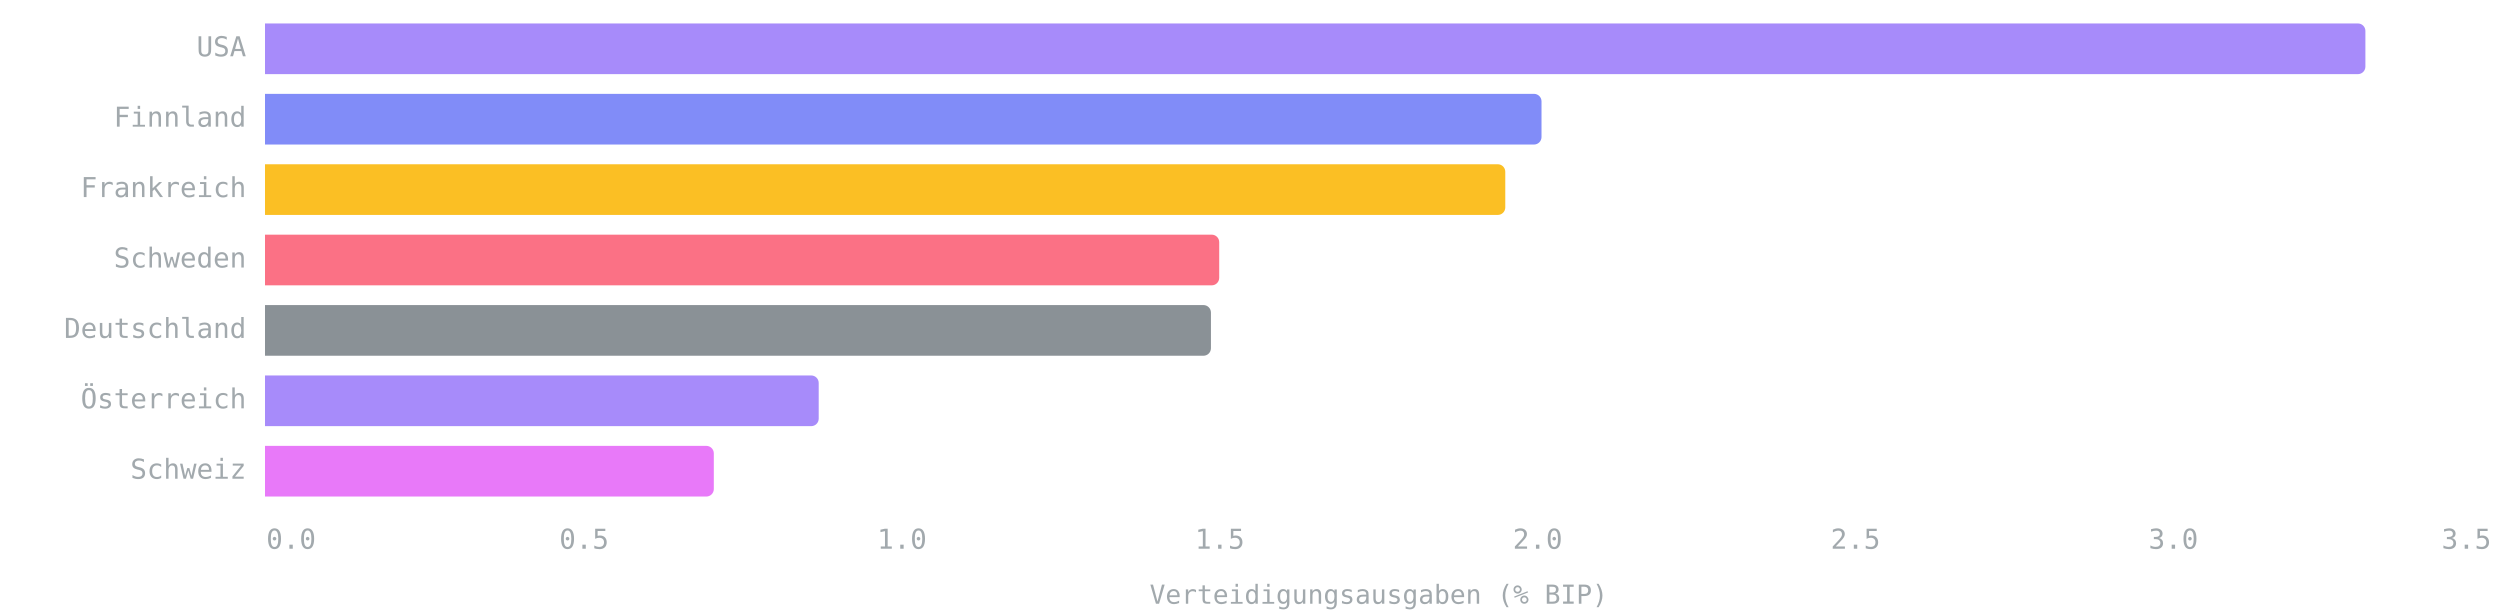
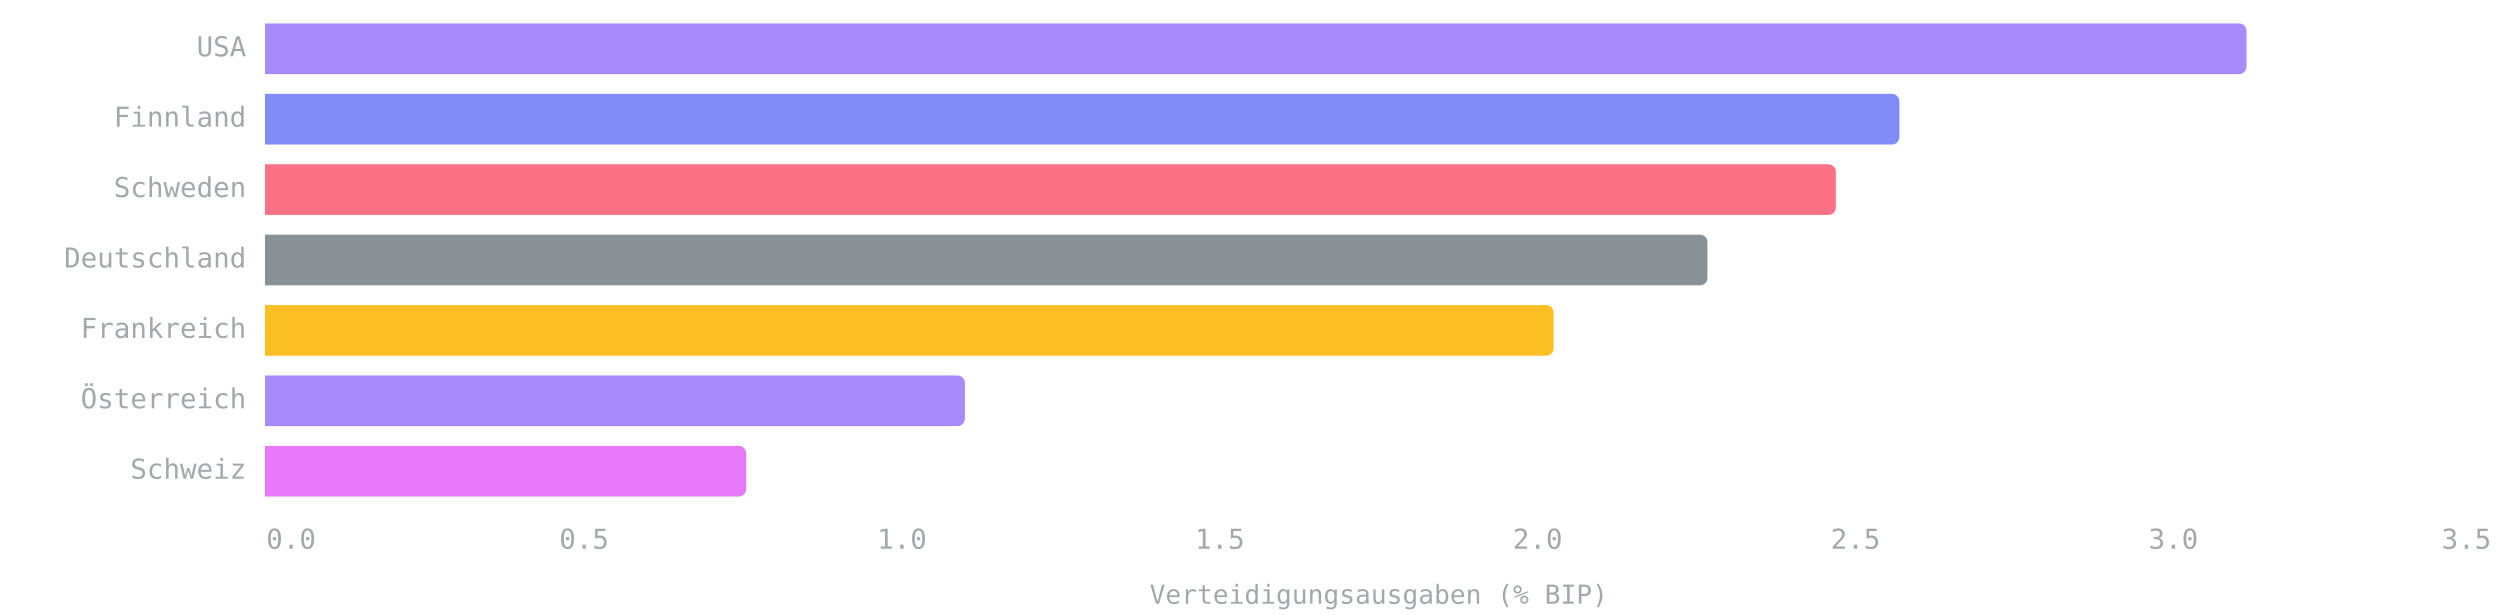
<svg xmlns="http://www.w3.org/2000/svg" version="1.1" class="marks" width="1000" height="246" viewBox="0 0 1000 246">
  <g fill="none" stroke-miterlimit="10" transform="translate(106,6)">
    <g class="mark-group role-frame root" role="graphics-object" aria-roledescription="group mark container">
      <g transform="translate(0,0)">
        <path class="background" aria-hidden="true" d="M0,0h890v196h-890Z" />
        <g>
          <g class="mark-group role-axis" role="graphics-symbol" aria-roledescription="axis" aria-label="X-axis titled 'Verteidigungsausgaben (% BIP)' for a linear scale with values from 0.0 to 3.5">
            <g transform="translate(0.5,196.5)">
              <path class="background" aria-hidden="true" d="M0,0h0v0h0Z" pointer-events="none" />
              <g>
                <g class="mark-text role-axis-label" pointer-events="none">
                  <text text-anchor="start" transform="translate(0,17)" font-family="ui-monospace, &quot;SF Mono&quot;, &quot;JetBrains Mono&quot;, Menlo, Consolas, monospace" font-size="11px" fill="#a2a9ad" opacity="1">0.0</text>
                  <text text-anchor="middle" transform="translate(127.1429,17)" font-family="ui-monospace, &quot;SF Mono&quot;, &quot;JetBrains Mono&quot;, Menlo, Consolas, monospace" font-size="11px" fill="#a2a9ad" opacity="1">0.5</text>
                  <text text-anchor="middle" transform="translate(254.2857,17)" font-family="ui-monospace, &quot;SF Mono&quot;, &quot;JetBrains Mono&quot;, Menlo, Consolas, monospace" font-size="11px" fill="#a2a9ad" opacity="1">1.0</text>
                  <text text-anchor="middle" transform="translate(381.4286,17)" font-family="ui-monospace, &quot;SF Mono&quot;, &quot;JetBrains Mono&quot;, Menlo, Consolas, monospace" font-size="11px" fill="#a2a9ad" opacity="1">1.5</text>
                  <text text-anchor="middle" transform="translate(508.5714,17)" font-family="ui-monospace, &quot;SF Mono&quot;, &quot;JetBrains Mono&quot;, Menlo, Consolas, monospace" font-size="11px" fill="#a2a9ad" opacity="1">2.0</text>
                  <text text-anchor="middle" transform="translate(635.7143,17)" font-family="ui-monospace, &quot;SF Mono&quot;, &quot;JetBrains Mono&quot;, Menlo, Consolas, monospace" font-size="11px" fill="#a2a9ad" opacity="1">2.5</text>
                  <text text-anchor="middle" transform="translate(762.8571,17)" font-family="ui-monospace, &quot;SF Mono&quot;, &quot;JetBrains Mono&quot;, Menlo, Consolas, monospace" font-size="11px" fill="#a2a9ad" opacity="1">3.0</text>
                  <text text-anchor="end" transform="translate(890,17)" font-family="ui-monospace, &quot;SF Mono&quot;, &quot;JetBrains Mono&quot;, Menlo, Consolas, monospace" font-size="11px" fill="#a2a9ad" opacity="1">3.5</text>
                </g>
                <g class="mark-text role-axis-title" pointer-events="none">
                  <text text-anchor="middle" transform="translate(445,39)" font-family="ui-monospace, &quot;SF Mono&quot;, &quot;JetBrains Mono&quot;, Menlo, Consolas, monospace" font-size="10.5px" font-weight="400" fill="#a2a9ad" opacity="1">Verteidigungsausgaben (% BIP)</text>
                </g>
              </g>
              <path class="foreground" aria-hidden="true" d="" pointer-events="none" display="none" />
            </g>
          </g>
-           <g class="mark-group role-axis" role="graphics-symbol" aria-roledescription="axis" aria-label="Y-axis for a discrete scale with 7 values: USA, Finnland, Frankreich, Schweden, Deutschland, Österreich, Schweiz">
+           <g class="mark-group role-axis" role="graphics-symbol" aria-roledescription="axis" aria-label="Y-axis for a discrete scale with 7 values: USA, Finnland, Schweden, Deutschland, Frankreich, Österreich, Schweiz">
            <g transform="translate(0.5,0.5)">
              <path class="background" aria-hidden="true" d="M0,0h0v0h0Z" pointer-events="none" />
              <g>
                <g class="mark-text role-axis-label" pointer-events="none">
                  <text text-anchor="end" transform="translate(-8,16.01724)" font-family="ui-monospace, &quot;SF Mono&quot;, &quot;JetBrains Mono&quot;, Menlo, Consolas, monospace" font-size="11px" fill="#a2a9ad" opacity="1">USA</text>
                  <text text-anchor="end" transform="translate(-8,44.17816)" font-family="ui-monospace, &quot;SF Mono&quot;, &quot;JetBrains Mono&quot;, Menlo, Consolas, monospace" font-size="11px" fill="#a2a9ad" opacity="1">Finnland</text>
-                   <text text-anchor="end" transform="translate(-8,72.33908)" font-family="ui-monospace, &quot;SF Mono&quot;, &quot;JetBrains Mono&quot;, Menlo, Consolas, monospace" font-size="11px" fill="#a2a9ad" opacity="1">Frankreich</text>
-                   <text text-anchor="end" transform="translate(-8,100.5)" font-family="ui-monospace, &quot;SF Mono&quot;, &quot;JetBrains Mono&quot;, Menlo, Consolas, monospace" font-size="11px" fill="#a2a9ad" opacity="1">Schweden</text>
-                   <text text-anchor="end" transform="translate(-8,128.6609)" font-family="ui-monospace, &quot;SF Mono&quot;, &quot;JetBrains Mono&quot;, Menlo, Consolas, monospace" font-size="11px" fill="#a2a9ad" opacity="1">Deutschland</text>
+                   <text text-anchor="end" transform="translate(-8,72.33908)" font-family="ui-monospace, &quot;SF Mono&quot;, &quot;JetBrains Mono&quot;, Menlo, Consolas, monospace" font-size="11px" fill="#a2a9ad" opacity="1">Schweden</text>
+                   <text text-anchor="end" transform="translate(-8,100.5)" font-family="ui-monospace, &quot;SF Mono&quot;, &quot;JetBrains Mono&quot;, Menlo, Consolas, monospace" font-size="11px" fill="#a2a9ad" opacity="1">Deutschland</text>
+                   <text text-anchor="end" transform="translate(-8,128.6609)" font-family="ui-monospace, &quot;SF Mono&quot;, &quot;JetBrains Mono&quot;, Menlo, Consolas, monospace" font-size="11px" fill="#a2a9ad" opacity="1">Frankreich</text>
                  <text text-anchor="end" transform="translate(-8,156.8218)" font-family="ui-monospace, &quot;SF Mono&quot;, &quot;JetBrains Mono&quot;, Menlo, Consolas, monospace" font-size="11px" fill="#a2a9ad" opacity="1">Österreich</text>
                  <text text-anchor="end" transform="translate(-8,184.9828)" font-family="ui-monospace, &quot;SF Mono&quot;, &quot;JetBrains Mono&quot;, Menlo, Consolas, monospace" font-size="11px" fill="#a2a9ad" opacity="1">Schweiz</text>
                </g>
              </g>
              <path class="foreground" aria-hidden="true" d="" pointer-events="none" display="none" />
            </g>
          </g>
          <g class="mark-group role-scope" role="graphics-object" aria-roledescription="group mark container">
            <g transform="translate(0,3.37931)">
-               <path class="background" aria-hidden="true" d="M0,0L837.16,0C838.816,0,840.16,1.344,840.16,3L840.16,17.276C840.16,18.932,838.816,20.276,837.16,20.276L0,20.276C0,20.276,0,20.276,0,20.276L0,0C0,0,0,0,0,0Z" />
-               <g clip-path="url(#clip562)">
+               <path class="background" aria-hidden="true" d="M0,0L789.609,0C791.264,0,792.609,1.344,792.609,3L792.609,17.276C792.609,18.932,791.264,20.276,789.609,20.276L0,20.276C0,20.276,0,20.276,0,20.276L0,0C0,0,0,0,0,0Z" />
+               <g clip-path="url(#clip592)">
                <g class="mark-group role-scope" role="graphics-object" aria-roledescription="group mark container">
                  <g transform="translate(0,0)">
                    <path class="background" aria-hidden="true" d="M0,0h0v20.276h0Z" />
                    <g>
                      <g class="mark-rect role-mark marks" role="graphics-object" aria-roledescription="rect mark container">
-                         <path aria-label="Verteidigungsausgaben (% BIP): 3.304; Land: USA" role="graphics-symbol" aria-roledescription="bar" d="M0,0h840.16v20.276h-840.16Z" fill="#a78bfa" />
+                         <path aria-label="Verteidigungsausgaben (% BIP): 3.117; Land: USA" role="graphics-symbol" aria-roledescription="bar" d="M0,0h792.609v20.276h-792.609Z" fill="#a78bfa" />
                      </g>
                    </g>
                    <path class="foreground" aria-hidden="true" d="" display="none" />
                  </g>
                </g>
              </g>
              <path class="foreground" aria-hidden="true" d="" display="none" />
            </g>
            <g transform="translate(0,31.54023)">
-               <path class="background" aria-hidden="true" d="M0,0L507.606,0C509.261,0,510.606,1.344,510.606,3L510.606,17.276C510.606,18.932,509.261,20.276,507.606,20.276L0,20.276C0,20.276,0,20.276,0,20.276L0,0C0,0,0,0,0,0Z" />
-               <g clip-path="url(#clip563)">
+               <path class="background" aria-hidden="true" d="M0,0L650.769,0C652.424,0,653.769,1.344,653.769,3L653.769,17.276C653.769,18.932,652.424,20.276,650.769,20.276L0,20.276C0,20.276,0,20.276,0,20.276L0,0C0,0,0,0,0,0Z" />
+               <g clip-path="url(#clip593)">
                <g class="mark-group role-scope" role="graphics-object" aria-roledescription="group mark container">
                  <g transform="translate(0,0)">
                    <path class="background" aria-hidden="true" d="M0,0h0v20.276h0Z" />
                    <g>
                      <g class="mark-rect role-mark marks" role="graphics-object" aria-roledescription="rect mark container">
-                         <path aria-label="Verteidigungsausgaben (% BIP): 2.008; Land: Finnland" role="graphics-symbol" aria-roledescription="bar" d="M0,0h510.606v20.276h-510.606Z" fill="#818cf8" />
+                         <path aria-label="Verteidigungsausgaben (% BIP): 2.571; Land: Finnland" role="graphics-symbol" aria-roledescription="bar" d="M0,0h653.769v20.276h-653.769Z" fill="#818cf8" />
                      </g>
                    </g>
                    <path class="foreground" aria-hidden="true" d="" display="none" />
                  </g>
                </g>
              </g>
              <path class="foreground" aria-hidden="true" d="" display="none" />
            </g>
            <g transform="translate(0,59.70115)">
-               <path class="background" aria-hidden="true" d="M0,0L493.111,0C494.767,0,496.111,1.344,496.111,3L496.111,17.276C496.111,18.932,494.767,20.276,493.111,20.276L0,20.276C0,20.276,0,20.276,0,20.276L0,0C0,0,0,0,0,0Z" />
-               <g clip-path="url(#clip564)">
+               <path class="background" aria-hidden="true" d="M0,0L625.34,0C626.996,0,628.34,1.344,628.34,3L628.34,17.276C628.34,18.932,626.996,20.276,625.34,20.276L0,20.276C0,20.276,0,20.276,0,20.276L0,0C0,0,0,0,0,0Z" />
+               <g clip-path="url(#clip594)">
                <g class="mark-group role-scope" role="graphics-object" aria-roledescription="group mark container">
                  <g transform="translate(0,0)">
                    <path class="background" aria-hidden="true" d="M0,0h0v20.276h0Z" />
                    <g>
                      <g class="mark-rect role-mark marks" role="graphics-object" aria-roledescription="rect mark container">
-                         <path aria-label="Verteidigungsausgaben (% BIP): 1.951; Land: Frankreich" role="graphics-symbol" aria-roledescription="bar" d="M0,0h496.111v20.276h-496.111Z" fill="#fbbf24" />
+                         <path aria-label="Verteidigungsausgaben (% BIP): 2.471; Land: Schweden" role="graphics-symbol" aria-roledescription="bar" d="M0,0h628.34v20.276h-628.34Z" fill="#fb7185" />
                      </g>
                    </g>
                    <path class="foreground" aria-hidden="true" d="" display="none" />
                  </g>
                </g>
              </g>
              <path class="foreground" aria-hidden="true" d="" display="none" />
            </g>
            <g transform="translate(0,87.86207)">
-               <path class="background" aria-hidden="true" d="M0,0L378.683,0C380.339,0,381.683,1.344,381.683,3L381.683,17.276C381.683,18.932,380.339,20.276,378.683,20.276L0,20.276C0,20.276,0,20.276,0,20.276L0,0C0,0,0,0,0,0Z" />
-               <g clip-path="url(#clip565)">
+               <path class="background" aria-hidden="true" d="M0,0L573.974,0C575.63,0,576.974,1.344,576.974,3L576.974,17.276C576.974,18.932,575.63,20.276,573.974,20.276L0,20.276C0,20.276,0,20.276,0,20.276L0,0C0,0,0,0,0,0Z" />
+               <g clip-path="url(#clip595)">
                <g class="mark-group role-scope" role="graphics-object" aria-roledescription="group mark container">
                  <g transform="translate(0,0)">
                    <path class="background" aria-hidden="true" d="M0,0h0v20.276h0Z" />
                    <g>
                      <g class="mark-rect role-mark marks" role="graphics-object" aria-roledescription="rect mark container">
-                         <path aria-label="Verteidigungsausgaben (% BIP): 1.501; Land: Schweden" role="graphics-symbol" aria-roledescription="bar" d="M0,0h381.683v20.276h-381.683Z" fill="#fb7185" />
+                         <path aria-label="Verteidigungsausgaben (% BIP): 2.269; Land: Deutschland" role="graphics-symbol" aria-roledescription="bar" d="M0,0h576.974v20.276h-576.974Z" fill="#8a9196" />
                      </g>
                    </g>
                    <path class="foreground" aria-hidden="true" d="" display="none" />
                  </g>
                </g>
              </g>
              <path class="foreground" aria-hidden="true" d="" display="none" />
            </g>
            <g transform="translate(0,116.023)">
-               <path class="background" aria-hidden="true" d="M0,0L375.377,0C377.033,0,378.377,1.344,378.377,3L378.377,17.276C378.377,18.932,377.033,20.276,375.377,20.276L0,20.276C0,20.276,0,20.276,0,20.276L0,0C0,0,0,0,0,0Z" />
-               <g clip-path="url(#clip566)">
+               <path class="background" aria-hidden="true" d="M0,0L512.437,0C514.093,0,515.437,1.344,515.437,3L515.437,17.276C515.437,18.932,514.093,20.276,512.437,20.276L0,20.276C0,20.276,0,20.276,0,20.276L0,0C0,0,0,0,0,0Z" />
+               <g clip-path="url(#clip596)">
                <g class="mark-group role-scope" role="graphics-object" aria-roledescription="group mark container">
                  <g transform="translate(0,0)">
                    <path class="background" aria-hidden="true" d="M0,0h0v20.276h0Z" />
                    <g>
                      <g class="mark-rect role-mark marks" role="graphics-object" aria-roledescription="rect mark container">
-                         <path aria-label="Verteidigungsausgaben (% BIP): 1.488; Land: Deutschland" role="graphics-symbol" aria-roledescription="bar" d="M0,0h378.377v20.276h-378.377Z" fill="#8a9196" />
+                         <path aria-label="Verteidigungsausgaben (% BIP): 2.027; Land: Frankreich" role="graphics-symbol" aria-roledescription="bar" d="M0,0h515.437v20.276h-515.437Z" fill="#fbbf24" />
                      </g>
                    </g>
                    <path class="foreground" aria-hidden="true" d="" display="none" />
                  </g>
                </g>
              </g>
              <path class="foreground" aria-hidden="true" d="" display="none" />
            </g>
            <g transform="translate(0,144.1839)">
-               <path class="background" aria-hidden="true" d="M0,0L218.483,0C220.139,0,221.483,1.344,221.483,3L221.483,17.276C221.483,18.932,220.139,20.276,218.483,20.276L0,20.276C0,20.276,0,20.276,0,20.276L0,0C0,0,0,0,0,0Z" />
-               <g clip-path="url(#clip567)">
+               <path class="background" aria-hidden="true" d="M0,0L276.969,0C278.624,0,279.969,1.344,279.969,3L279.969,17.276C279.969,18.932,278.624,20.276,276.969,20.276L0,20.276C0,20.276,0,20.276,0,20.276L0,0C0,0,0,0,0,0Z" />
+               <g clip-path="url(#clip597)">
                <g class="mark-group role-scope" role="graphics-object" aria-roledescription="group mark container">
                  <g transform="translate(0,0)">
                    <path class="background" aria-hidden="true" d="M0,0h0v20.276h0Z" />
                    <g>
                      <g class="mark-rect role-mark marks" role="graphics-object" aria-roledescription="rect mark container">
-                         <path aria-label="Verteidigungsausgaben (% BIP): 0.871; Land: Österreich" role="graphics-symbol" aria-roledescription="bar" d="M0,0h221.483v20.276h-221.483Z" fill="#a78bfa" />
+                         <path aria-label="Verteidigungsausgaben (% BIP): 1.101; Land: Österreich" role="graphics-symbol" aria-roledescription="bar" d="M0,0h279.969v20.276h-279.969Z" fill="#a78bfa" />
                      </g>
                    </g>
                    <path class="foreground" aria-hidden="true" d="" display="none" />
                  </g>
                </g>
              </g>
              <path class="foreground" aria-hidden="true" d="" display="none" />
            </g>
            <g transform="translate(0,172.3448)">
-               <path class="background" aria-hidden="true" d="M0,0L176.526,0C178.181,0,179.526,1.344,179.526,3L179.526,17.276C179.526,18.932,178.181,20.276,176.526,20.276L0,20.276C0,20.276,0,20.276,0,20.276L0,0C0,0,0,0,0,0Z" />
-               <g clip-path="url(#clip568)">
+               <path class="background" aria-hidden="true" d="M0,0L189.494,0C191.15,0,192.494,1.344,192.494,3L192.494,17.276C192.494,18.932,191.15,20.276,189.494,20.276L0,20.276C0,20.276,0,20.276,0,20.276L0,0C0,0,0,0,0,0Z" />
+               <g clip-path="url(#clip598)">
                <g class="mark-group role-scope" role="graphics-object" aria-roledescription="group mark container">
                  <g transform="translate(0,0)">
                    <path class="background" aria-hidden="true" d="M0,0h0v20.276h0Z" />
                    <g>
                      <g class="mark-rect role-mark marks" role="graphics-object" aria-roledescription="rect mark container">
-                         <path aria-label="Verteidigungsausgaben (% BIP): 0.706; Land: Schweiz" role="graphics-symbol" aria-roledescription="bar" d="M0,0h179.526v20.276h-179.526Z" fill="#e879f9" />
+                         <path aria-label="Verteidigungsausgaben (% BIP): 0.757; Land: Schweiz" role="graphics-symbol" aria-roledescription="bar" d="M0,0h192.494v20.276h-192.494Z" fill="#e879f9" />
                      </g>
                    </g>
                    <path class="foreground" aria-hidden="true" d="" display="none" />
                  </g>
                </g>
              </g>
              <path class="foreground" aria-hidden="true" d="" display="none" />
            </g>
          </g>
        </g>
        <path class="foreground" aria-hidden="true" d="" display="none" />
      </g>
    </g>
  </g>
  <defs>
-     <clipPath id="clip562">
-       <path d="M0,0L837.16,0C838.816,0,840.16,1.344,840.16,3L840.16,17.276C840.16,18.932,838.816,20.276,837.16,20.276L0,20.276C0,20.276,0,20.276,0,20.276L0,0C0,0,0,0,0,0Z" />
+     <clipPath id="clip592">
+       <path d="M0,0L789.609,0C791.264,0,792.609,1.344,792.609,3L792.609,17.276C792.609,18.932,791.264,20.276,789.609,20.276L0,20.276C0,20.276,0,20.276,0,20.276L0,0C0,0,0,0,0,0Z" />
    </clipPath>
-     <clipPath id="clip563">
-       <path d="M0,0L507.606,0C509.261,0,510.606,1.344,510.606,3L510.606,17.276C510.606,18.932,509.261,20.276,507.606,20.276L0,20.276C0,20.276,0,20.276,0,20.276L0,0C0,0,0,0,0,0Z" />
+     <clipPath id="clip593">
+       <path d="M0,0L650.769,0C652.424,0,653.769,1.344,653.769,3L653.769,17.276C653.769,18.932,652.424,20.276,650.769,20.276L0,20.276C0,20.276,0,20.276,0,20.276L0,0C0,0,0,0,0,0Z" />
    </clipPath>
-     <clipPath id="clip564">
-       <path d="M0,0L493.111,0C494.767,0,496.111,1.344,496.111,3L496.111,17.276C496.111,18.932,494.767,20.276,493.111,20.276L0,20.276C0,20.276,0,20.276,0,20.276L0,0C0,0,0,0,0,0Z" />
+     <clipPath id="clip594">
+       <path d="M0,0L625.34,0C626.996,0,628.34,1.344,628.34,3L628.34,17.276C628.34,18.932,626.996,20.276,625.34,20.276L0,20.276C0,20.276,0,20.276,0,20.276L0,0C0,0,0,0,0,0Z" />
    </clipPath>
-     <clipPath id="clip565">
-       <path d="M0,0L378.683,0C380.339,0,381.683,1.344,381.683,3L381.683,17.276C381.683,18.932,380.339,20.276,378.683,20.276L0,20.276C0,20.276,0,20.276,0,20.276L0,0C0,0,0,0,0,0Z" />
+     <clipPath id="clip595">
+       <path d="M0,0L573.974,0C575.63,0,576.974,1.344,576.974,3L576.974,17.276C576.974,18.932,575.63,20.276,573.974,20.276L0,20.276C0,20.276,0,20.276,0,20.276L0,0C0,0,0,0,0,0Z" />
    </clipPath>
-     <clipPath id="clip566">
-       <path d="M0,0L375.377,0C377.033,0,378.377,1.344,378.377,3L378.377,17.276C378.377,18.932,377.033,20.276,375.377,20.276L0,20.276C0,20.276,0,20.276,0,20.276L0,0C0,0,0,0,0,0Z" />
+     <clipPath id="clip596">
+       <path d="M0,0L512.437,0C514.093,0,515.437,1.344,515.437,3L515.437,17.276C515.437,18.932,514.093,20.276,512.437,20.276L0,20.276C0,20.276,0,20.276,0,20.276L0,0C0,0,0,0,0,0Z" />
    </clipPath>
-     <clipPath id="clip567">
-       <path d="M0,0L218.483,0C220.139,0,221.483,1.344,221.483,3L221.483,17.276C221.483,18.932,220.139,20.276,218.483,20.276L0,20.276C0,20.276,0,20.276,0,20.276L0,0C0,0,0,0,0,0Z" />
+     <clipPath id="clip597">
+       <path d="M0,0L276.969,0C278.624,0,279.969,1.344,279.969,3L279.969,17.276C279.969,18.932,278.624,20.276,276.969,20.276L0,20.276C0,20.276,0,20.276,0,20.276L0,0C0,0,0,0,0,0Z" />
    </clipPath>
-     <clipPath id="clip568">
-       <path d="M0,0L176.526,0C178.181,0,179.526,1.344,179.526,3L179.526,17.276C179.526,18.932,178.181,20.276,176.526,20.276L0,20.276C0,20.276,0,20.276,0,20.276L0,0C0,0,0,0,0,0Z" />
+     <clipPath id="clip598">
+       <path d="M0,0L189.494,0C191.15,0,192.494,1.344,192.494,3L192.494,17.276C192.494,18.932,191.15,20.276,189.494,20.276L0,20.276C0,20.276,0,20.276,0,20.276L0,0C0,0,0,0,0,0Z" />
    </clipPath>
  </defs>
</svg>
